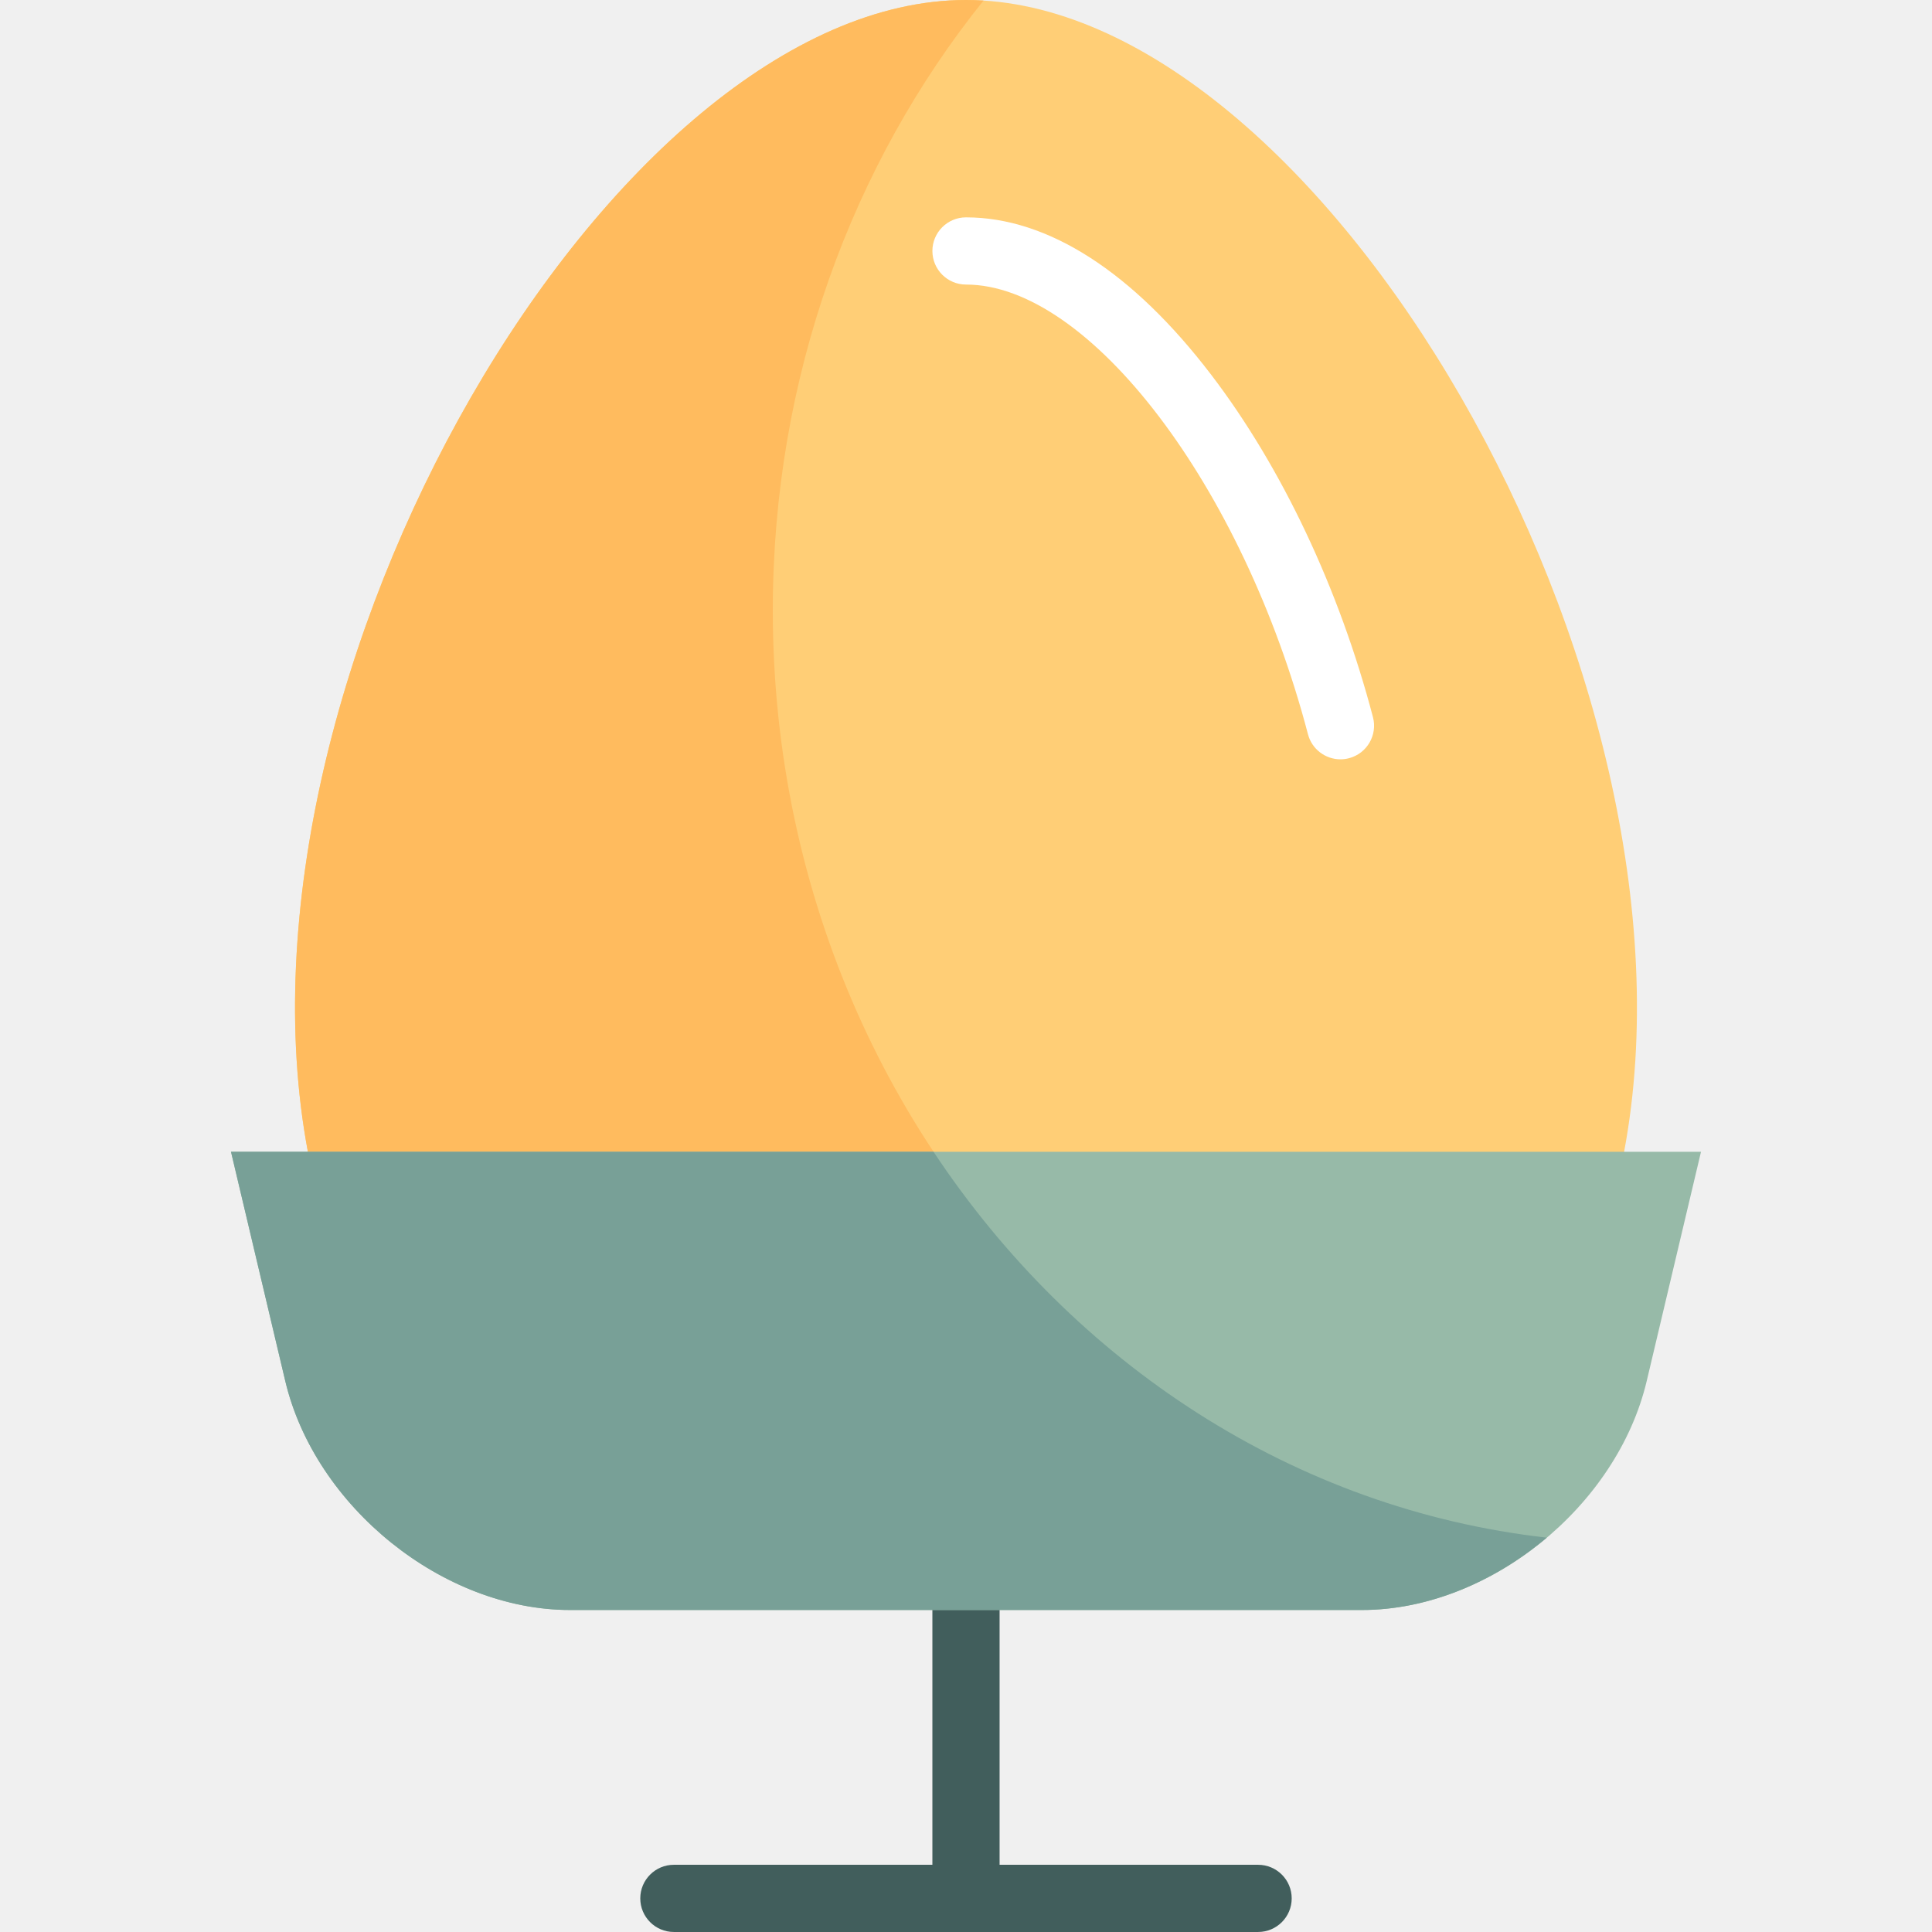
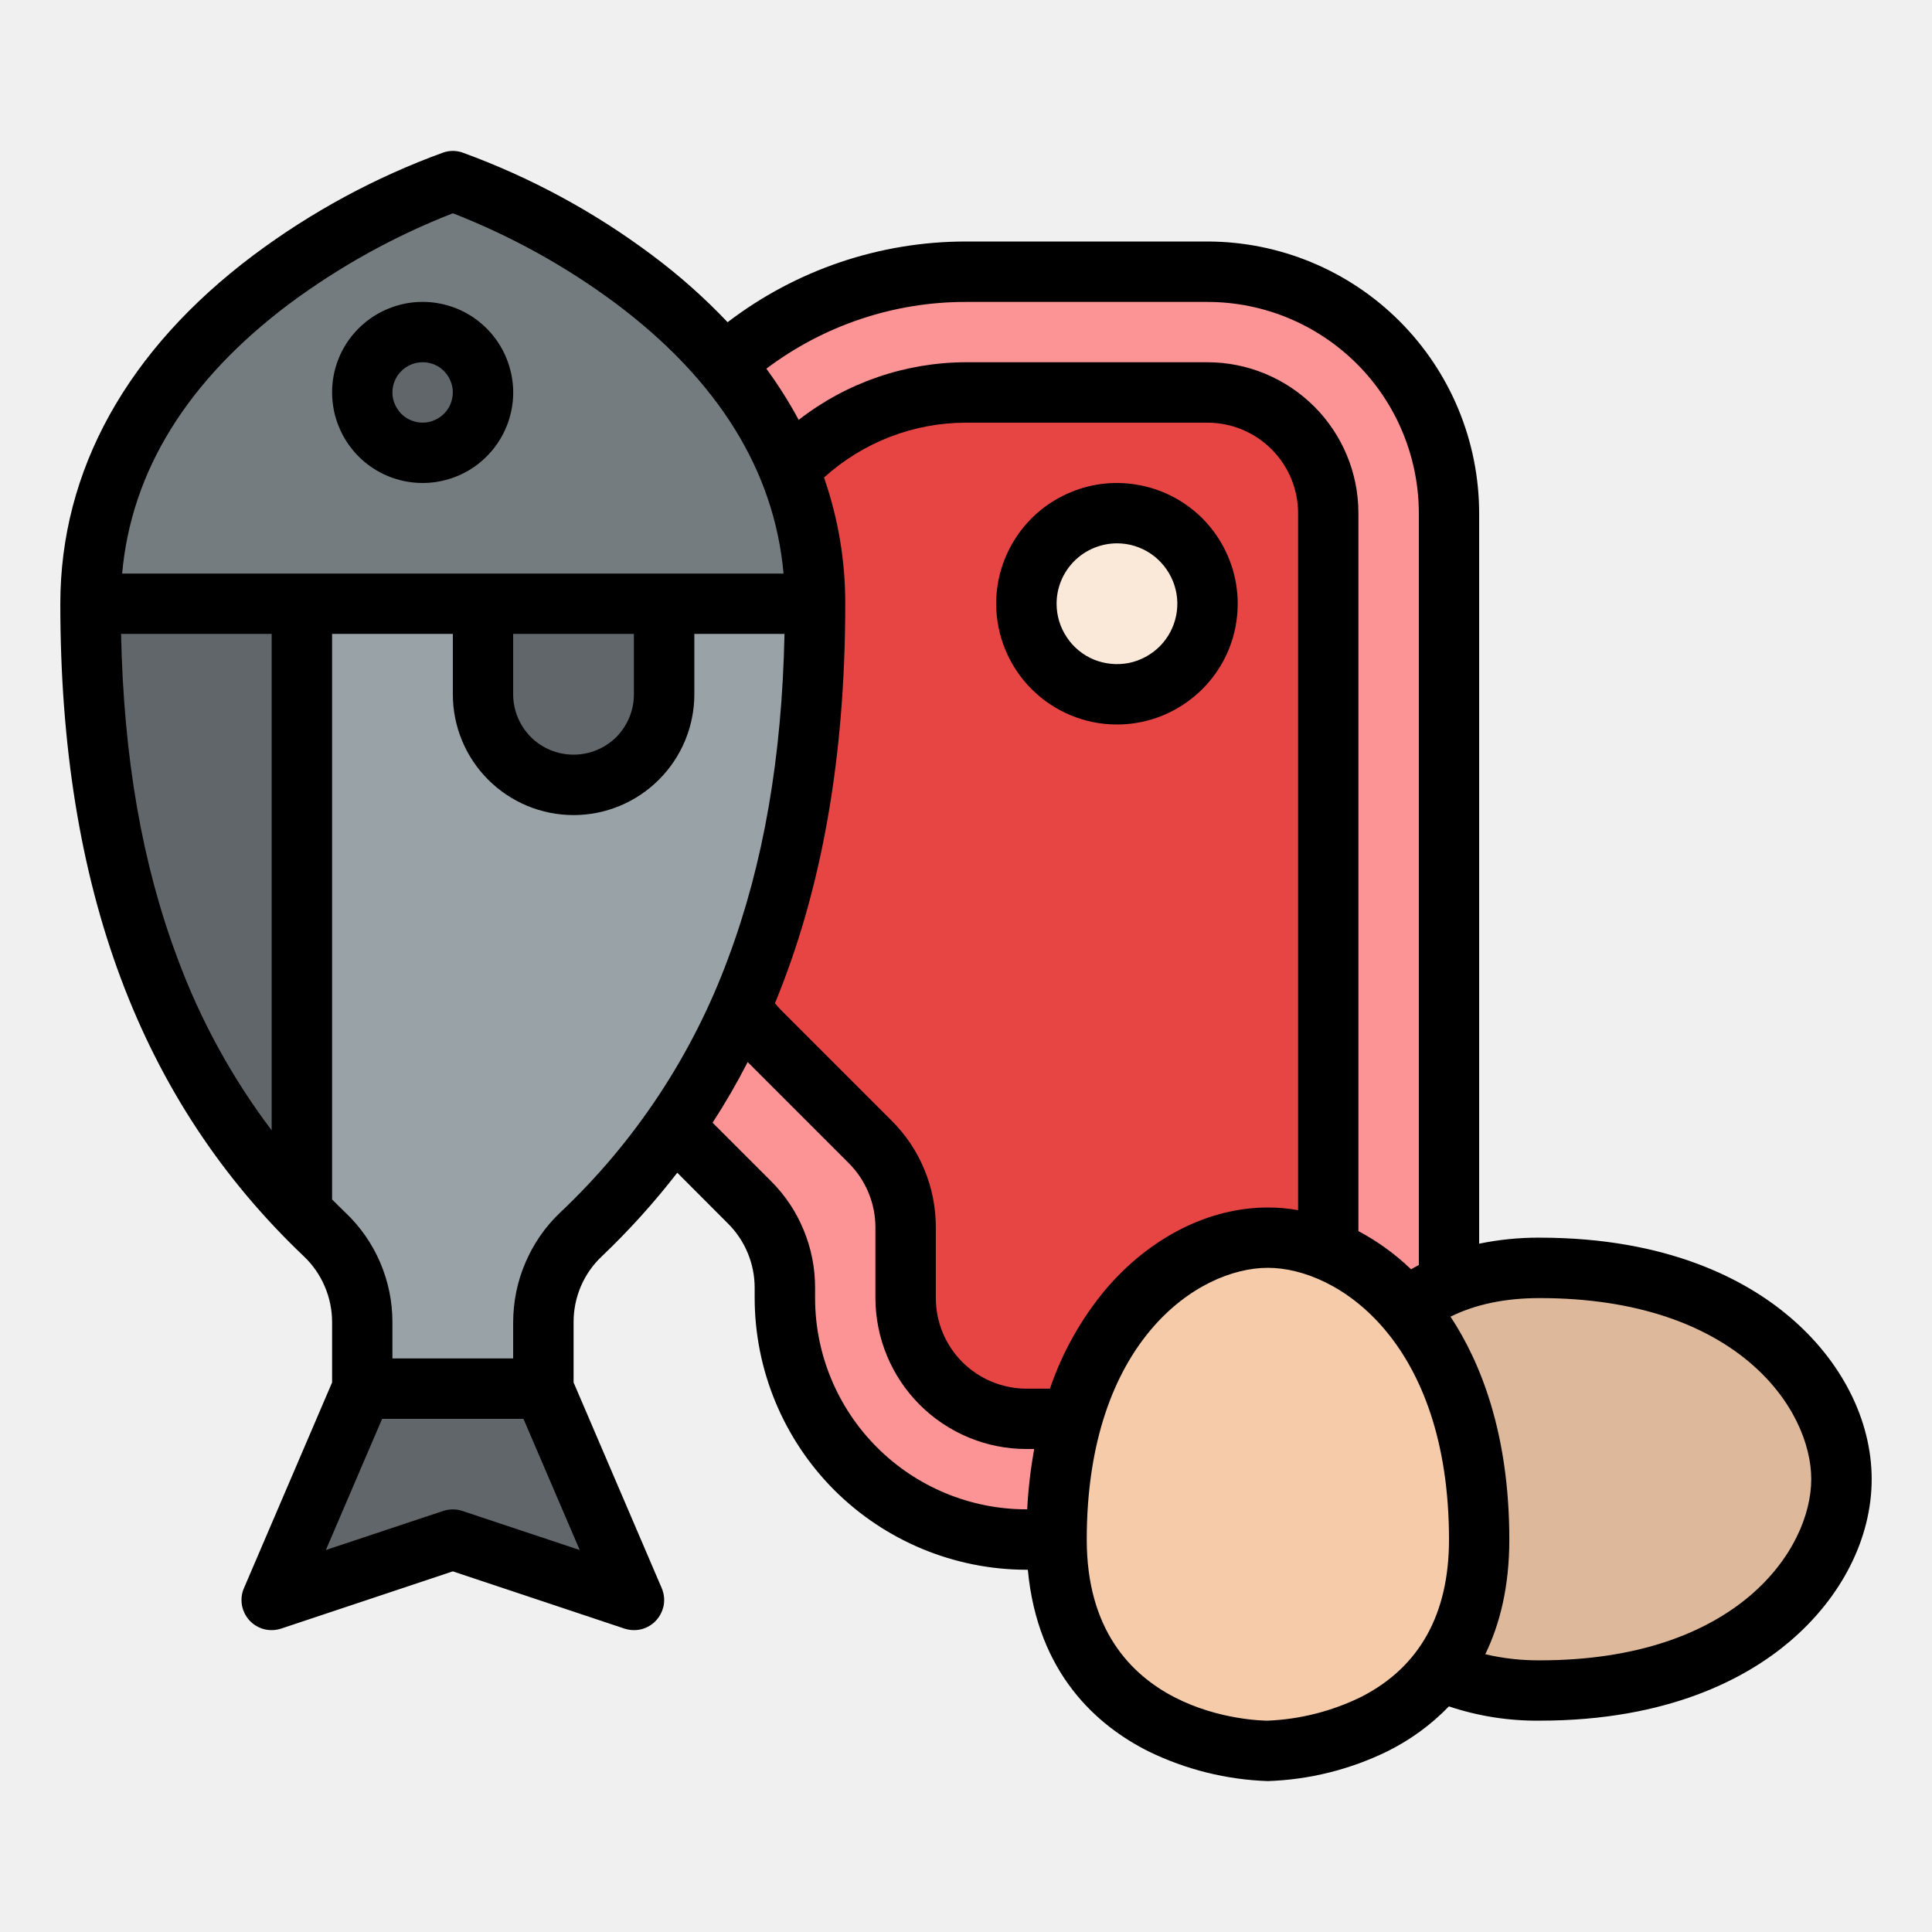
- <svg xmlns="http://www.w3.org/2000/svg" height="800px" width="800px" version="1.1" id="Layer_1" viewBox="0 0 512 512" xml:space="preserve">
-   <path style="fill:#FFCE76;" d="M430.405,305.234v45.745H81.594v-45.744C57.899,179.11,162.316,0,256,0  S454.098,179.109,430.405,305.234z" />
-   <path style="fill:#FFBB5E;" d="M81.595,350.979v-45.744C57.901,179.11,162.316,0,256.001,0c1.544,0,3.091,0.052,4.64,0.148  C225.85,43.474,204.8,99.969,204.8,161.763c0,75.953,31.81,143.89,81.843,189.216H81.595z" />
-   <path style="fill:#FFFFFF;" d="M357.498,200.934c-0.757,0.198-1.518,0.294-2.266,0.294c-3.949,0-7.558-2.647-8.606-6.646  C329.378,128.872,288.723,75.411,256,75.411c-4.917,0-8.904-3.987-8.904-8.904s3.987-8.904,8.904-8.904  c21.69,0,44.168,14.435,65.003,41.744c18.715,24.528,33.931,56.745,42.848,90.715C365.099,194.818,362.256,199.687,357.498,200.934z  " />
-   <path style="fill:#415E5C;" d="M342.314,503.091c0,4.917-3.987,8.904-8.904,8.904h-77.322c-0.031,0-0.06,0.004-0.091,0.004  c-0.031,0-0.06-0.004-0.091-0.004h-77.322c-4.917,0-8.904-3.987-8.904-8.904s3.987-8.904,8.904-8.904h68.509v-76.424  c0-4.917,3.987-8.904,8.904-8.904c4.917,0,8.904,3.987,8.904,8.904v76.424h68.509C338.327,494.187,342.314,498.174,342.314,503.091z  " />
-   <path style="fill:#97BAA8;" d="M61.217,305.234h85.313h218.94h85.313l-14.379,60.718c-7.903,33.394-41.86,60.715-75.458,60.715  h-27.818H178.868h-27.815c-33.599,0-67.561-27.322-75.463-60.715L61.217,305.234L61.217,305.234z" />
-   <path style="fill:#78A097;" d="M409.913,407.493c-13.949,11.78-31.501,19.174-48.966,19.174h-27.818h-154.26h-27.815  c-33.599,0-67.561-27.322-75.463-60.715l-14.373-60.718h85.313h100.864C284.566,361.311,342.948,399.931,409.913,407.493z" />
+ <svg xmlns="http://www.w3.org/2000/svg" width="18" height="18" viewBox="0 0 18 18" fill="none">
+   <path d="M13.5 4.781V13.219C13.5 13.517 13.382 13.803 13.171 14.014C12.96 14.225 12.673 14.344 12.375 14.344H9.562C8.966 14.344 8.393 14.107 7.972 13.685C7.55 13.263 7.312 12.691 7.312 12.094V11.997C7.312 11.85 7.283 11.703 7.227 11.567C7.17 11.43 7.087 11.306 6.983 11.202L5.955 10.173C5.85 10.069 5.767 9.945 5.711 9.808C5.654 9.672 5.625 9.525 5.625 9.378V5.906C5.625 5.011 5.981 4.153 6.614 3.52C7.246 2.887 8.105 2.531 9 2.531H11.25C11.847 2.531 12.419 2.768 12.841 3.19C13.263 3.612 13.5 4.185 13.5 4.781Z" fill="#FC9495" />
+   <path d="M9 3.656H11.25C11.548 3.656 11.835 3.775 12.046 3.986C12.257 4.197 12.375 4.483 12.375 4.781V12.656C12.375 12.805 12.316 12.948 12.21 13.054C12.105 13.159 11.962 13.219 11.812 13.219H9.562C9.264 13.219 8.978 13.1 8.767 12.889C8.556 12.678 8.438 12.392 8.438 12.094V11.435C8.438 11.287 8.408 11.141 8.352 11.004C8.295 10.868 8.212 10.744 8.108 10.639L7.08 9.611C6.975 9.506 6.892 9.382 6.836 9.246C6.779 9.109 6.75 8.963 6.75 8.815V5.906C6.75 5.31 6.987 4.737 7.409 4.315C7.831 3.893 8.403 3.656 9 3.656Z" fill="#E74444" />
+   <path d="M10.406 6.469C10.872 6.469 11.25 6.091 11.25 5.625C11.25 5.159 10.872 4.781 10.406 4.781C9.94 4.781 9.562 5.159 9.562 5.625C9.562 6.091 9.94 6.469 10.406 6.469Z" fill="#FAE8D8" />
+   <path d="M5.906 14.906L4.219 14.344L2.531 14.906L3.375 12.938V12.094H5.062V12.938L5.906 14.906Z" fill="#606669" />
+   <path d="M4.219 1.688C4.219 1.688 7.594 2.812 7.594 5.625C7.594 8.236 6.866 10.12 5.412 11.502C5.302 11.607 5.214 11.733 5.154 11.873C5.093 12.013 5.062 12.164 5.062 12.316V12.938H3.375V12.316C3.375 12.164 3.344 12.013 3.284 11.873C3.224 11.733 3.136 11.607 3.026 11.502C1.571 10.12 0.844 8.236 0.844 5.625C0.844 2.812 4.219 1.688 4.219 1.688Z" fill="#99A2A7" />
+   <path d="M4.5 5.625H6.188V6.469C6.188 6.693 6.099 6.907 5.94 7.065C5.782 7.224 5.568 7.312 5.344 7.312C5.12 7.312 4.905 7.224 4.747 7.065C4.589 6.907 4.5 6.693 4.5 6.469V5.625Z" fill="#606669" />
+   <path d="M17.156 13.781C17.156 12.938 16.312 11.812 14.344 11.812C12.375 11.812 12.375 13.781 12.375 13.781C12.375 13.781 12.375 15.75 14.344 15.75C16.312 15.75 17.156 14.625 17.156 13.781Z" fill="#DEB89A" />
+   <path d="M11.812 11.531C10.969 11.531 9.844 12.375 9.844 14.344C9.844 16.312 11.812 16.312 11.812 16.312C11.812 16.312 13.781 16.312 13.781 14.344C13.781 12.375 12.656 11.531 11.812 11.531Z" fill="#F5CBAA" />
+   <path d="M2.813 4.781V11.29C1.5 9.93 0.844 8.105 0.844 5.625C0.843 5.34 0.879 5.057 0.951 4.781H2.813Z" fill="#606669" />
+   <path d="M7.594 5.625H0.844C0.844 2.812 4.219 1.688 4.219 1.688C4.219 1.688 7.594 2.812 7.594 5.625Z" fill="#757C80" />
+   <path d="M3.938 4.219C4.248 4.219 4.5 3.967 4.5 3.656C4.5 3.346 4.248 3.094 3.938 3.094C3.627 3.094 3.375 3.346 3.375 3.656C3.375 3.967 3.627 4.219 3.938 4.219Z" fill="#606669" />
+   <path d="M10.406 6.75C10.629 6.75 10.846 6.684 11.031 6.56C11.216 6.437 11.361 6.261 11.446 6.056C11.531 5.85 11.553 5.624 11.51 5.406C11.466 5.187 11.359 4.987 11.202 4.829C11.044 4.672 10.844 4.565 10.626 4.522C10.408 4.478 10.181 4.5 9.976 4.586C9.77 4.671 9.594 4.815 9.471 5C9.347 5.185 9.281 5.402 9.281 5.625C9.282 5.923 9.4 6.209 9.611 6.42C9.822 6.631 10.108 6.75 10.406 6.75ZM10.406 5.062C10.518 5.062 10.626 5.095 10.719 5.157C10.811 5.219 10.883 5.307 10.926 5.41C10.969 5.513 10.98 5.626 10.958 5.735C10.936 5.844 10.883 5.944 10.804 6.023C10.725 6.101 10.625 6.155 10.516 6.177C10.407 6.198 10.294 6.187 10.191 6.145C10.088 6.102 10 6.03 9.939 5.937C9.877 5.845 9.844 5.736 9.844 5.625C9.844 5.476 9.903 5.333 10.009 5.227C10.114 5.122 10.257 5.063 10.406 5.062Z" fill="black" />
+   <path d="M16.67 12.266C16.274 11.931 15.549 11.531 14.344 11.531C14.155 11.53 13.966 11.549 13.781 11.587V4.781C13.78 4.11 13.514 3.467 13.039 2.992C12.565 2.518 11.921 2.251 11.25 2.25H9C8.197 2.25 7.417 2.514 6.779 3.002C6.563 2.774 6.327 2.565 6.075 2.377C5.536 1.973 4.94 1.651 4.308 1.421C4.25 1.401 4.188 1.401 4.13 1.421C3.497 1.651 2.902 1.973 2.362 2.377C1.185 3.26 0.562 4.383 0.562 5.625C0.562 8.266 1.305 10.255 2.832 11.706C2.914 11.784 2.98 11.879 3.025 11.984C3.07 12.089 3.094 12.202 3.094 12.316V12.88L2.273 14.796C2.251 14.845 2.245 14.9 2.254 14.954C2.263 15.007 2.288 15.057 2.324 15.097C2.361 15.137 2.408 15.165 2.461 15.179C2.513 15.192 2.569 15.19 2.62 15.173L4.219 14.64L5.817 15.173C5.869 15.19 5.924 15.192 5.977 15.179C6.029 15.165 6.077 15.137 6.113 15.097C6.15 15.057 6.174 15.007 6.184 14.954C6.193 14.9 6.186 14.845 6.165 14.796L5.344 12.88V12.316C5.344 12.202 5.367 12.089 5.412 11.984C5.457 11.879 5.523 11.784 5.606 11.706C5.86 11.464 6.095 11.204 6.31 10.926L6.784 11.401C6.942 11.559 7.031 11.774 7.031 11.997V12.094C7.032 12.765 7.299 13.408 7.773 13.883C8.248 14.357 8.891 14.624 9.562 14.625H9.576C9.667 15.596 10.226 16.08 10.702 16.318C11.049 16.487 11.427 16.581 11.812 16.594C12.198 16.581 12.576 16.487 12.923 16.318C13.138 16.212 13.333 16.07 13.499 15.898C13.771 15.989 14.057 16.034 14.344 16.031C15.549 16.031 16.274 15.632 16.67 15.297C17.158 14.884 17.438 14.332 17.438 13.781C17.438 13.231 17.158 12.678 16.67 12.266ZM9 2.813H11.25C11.772 2.813 12.272 3.021 12.642 3.39C13.011 3.759 13.218 4.259 13.219 4.781V11.786C13.194 11.799 13.17 11.812 13.147 11.826C13 11.685 12.835 11.565 12.656 11.47V4.781C12.656 4.408 12.508 4.051 12.244 3.787C11.98 3.524 11.623 3.375 11.25 3.375H9C8.435 3.376 7.887 3.565 7.441 3.912C7.352 3.746 7.251 3.587 7.14 3.435C7.676 3.031 8.329 2.812 9 2.813ZM8.307 10.441L7.278 9.412C7.258 9.391 7.238 9.369 7.22 9.347C7.659 8.284 7.875 7.049 7.875 5.625C7.876 5.225 7.809 4.827 7.677 4.449C8.04 4.121 8.511 3.938 9 3.938H11.25C11.474 3.938 11.688 4.027 11.846 4.185C12.005 4.343 12.094 4.558 12.094 4.781V11.275C12.001 11.258 11.907 11.25 11.812 11.25C11.262 11.25 10.71 11.53 10.297 12.018C10.071 12.29 9.896 12.602 9.782 12.938H9.562C9.339 12.937 9.124 12.848 8.966 12.69C8.808 12.532 8.719 12.318 8.719 12.094V11.435C8.719 11.25 8.683 11.067 8.612 10.896C8.542 10.726 8.438 10.571 8.307 10.441ZM2.688 2.836C3.158 2.486 3.673 2.2 4.219 1.987C4.76 2.198 5.271 2.48 5.737 2.827C6.69 3.541 7.215 4.387 7.3 5.344H1.138C1.223 4.391 1.743 3.548 2.688 2.836ZM4.781 5.906H5.906V6.469C5.906 6.618 5.847 6.761 5.742 6.867C5.636 6.972 5.493 7.031 5.344 7.031C5.195 7.031 5.051 6.972 4.946 6.867C4.841 6.761 4.781 6.618 4.781 6.469V5.906ZM1.128 5.906H2.531V10.531C2.161 10.042 1.865 9.501 1.653 8.926C1.324 8.049 1.152 7.059 1.128 5.906ZM4.308 14.077C4.25 14.058 4.188 14.058 4.13 14.077L3.036 14.441L3.56 13.219H4.877L5.401 14.441L4.308 14.077ZM5.218 11.298C5.08 11.429 4.971 11.587 4.896 11.762C4.82 11.937 4.782 12.126 4.781 12.316V12.656H3.656V12.316C3.656 12.126 3.617 11.937 3.542 11.762C3.467 11.587 3.357 11.429 3.219 11.298C3.177 11.257 3.135 11.217 3.094 11.175V5.906H4.219V6.469C4.219 6.767 4.337 7.053 4.548 7.264C4.759 7.475 5.045 7.594 5.344 7.594C5.642 7.594 5.928 7.475 6.139 7.264C6.35 7.053 6.469 6.767 6.469 6.469V5.906H7.309C7.285 7.059 7.113 8.049 6.785 8.926C6.453 9.827 5.917 10.639 5.218 11.298H5.218ZM7.594 12.094V11.997C7.594 11.812 7.558 11.629 7.487 11.459C7.417 11.288 7.313 11.133 7.182 11.003L6.639 10.46C6.757 10.278 6.866 10.09 6.966 9.895L7.909 10.838C8.067 10.997 8.156 11.211 8.156 11.435V12.094C8.157 12.467 8.305 12.824 8.569 13.088C8.832 13.351 9.19 13.5 9.562 13.5H9.635C9.602 13.686 9.58 13.874 9.57 14.062H9.562C9.041 14.062 8.54 13.854 8.171 13.485C7.802 13.116 7.594 12.616 7.594 12.094ZM12.687 15.807C12.414 15.942 12.116 16.018 11.812 16.031C11.744 16.031 10.125 16.012 10.125 14.344C10.125 12.5 11.16 11.812 11.812 11.812C12.465 11.812 13.5 12.5 13.5 14.344C13.5 15.038 13.226 15.53 12.687 15.807ZM14.344 15.469C14.174 15.47 14.004 15.451 13.838 15.412C13.975 15.13 14.062 14.78 14.062 14.344C14.062 13.357 13.795 12.693 13.514 12.267C13.747 12.152 14.024 12.094 14.344 12.094C16.188 12.094 16.875 13.129 16.875 13.781C16.875 14.434 16.188 15.469 14.344 15.469Z" fill="black" />
+   <path d="M3.938 4.5C4.104 4.5 4.268 4.45 4.406 4.358C4.545 4.265 4.653 4.133 4.717 3.979C4.781 3.825 4.798 3.655 4.765 3.492C4.732 3.328 4.652 3.178 4.534 3.06C4.416 2.942 4.266 2.861 4.102 2.829C3.938 2.796 3.769 2.813 3.615 2.877C3.46 2.941 3.329 3.049 3.236 3.187C3.143 3.326 3.094 3.489 3.094 3.656C3.094 3.88 3.183 4.094 3.341 4.253C3.499 4.411 3.714 4.5 3.938 4.5ZM3.938 3.375C3.993 3.375 4.048 3.391 4.094 3.422C4.14 3.453 4.176 3.497 4.197 3.549C4.219 3.6 4.224 3.657 4.213 3.711C4.202 3.766 4.176 3.816 4.136 3.855C4.097 3.894 4.047 3.921 3.992 3.932C3.938 3.943 3.881 3.937 3.83 3.916C3.778 3.895 3.735 3.859 3.704 3.812C3.673 3.766 3.656 3.712 3.656 3.656C3.656 3.582 3.686 3.51 3.739 3.457C3.791 3.405 3.863 3.375 3.938 3.375Z" fill="black" />
</svg>
